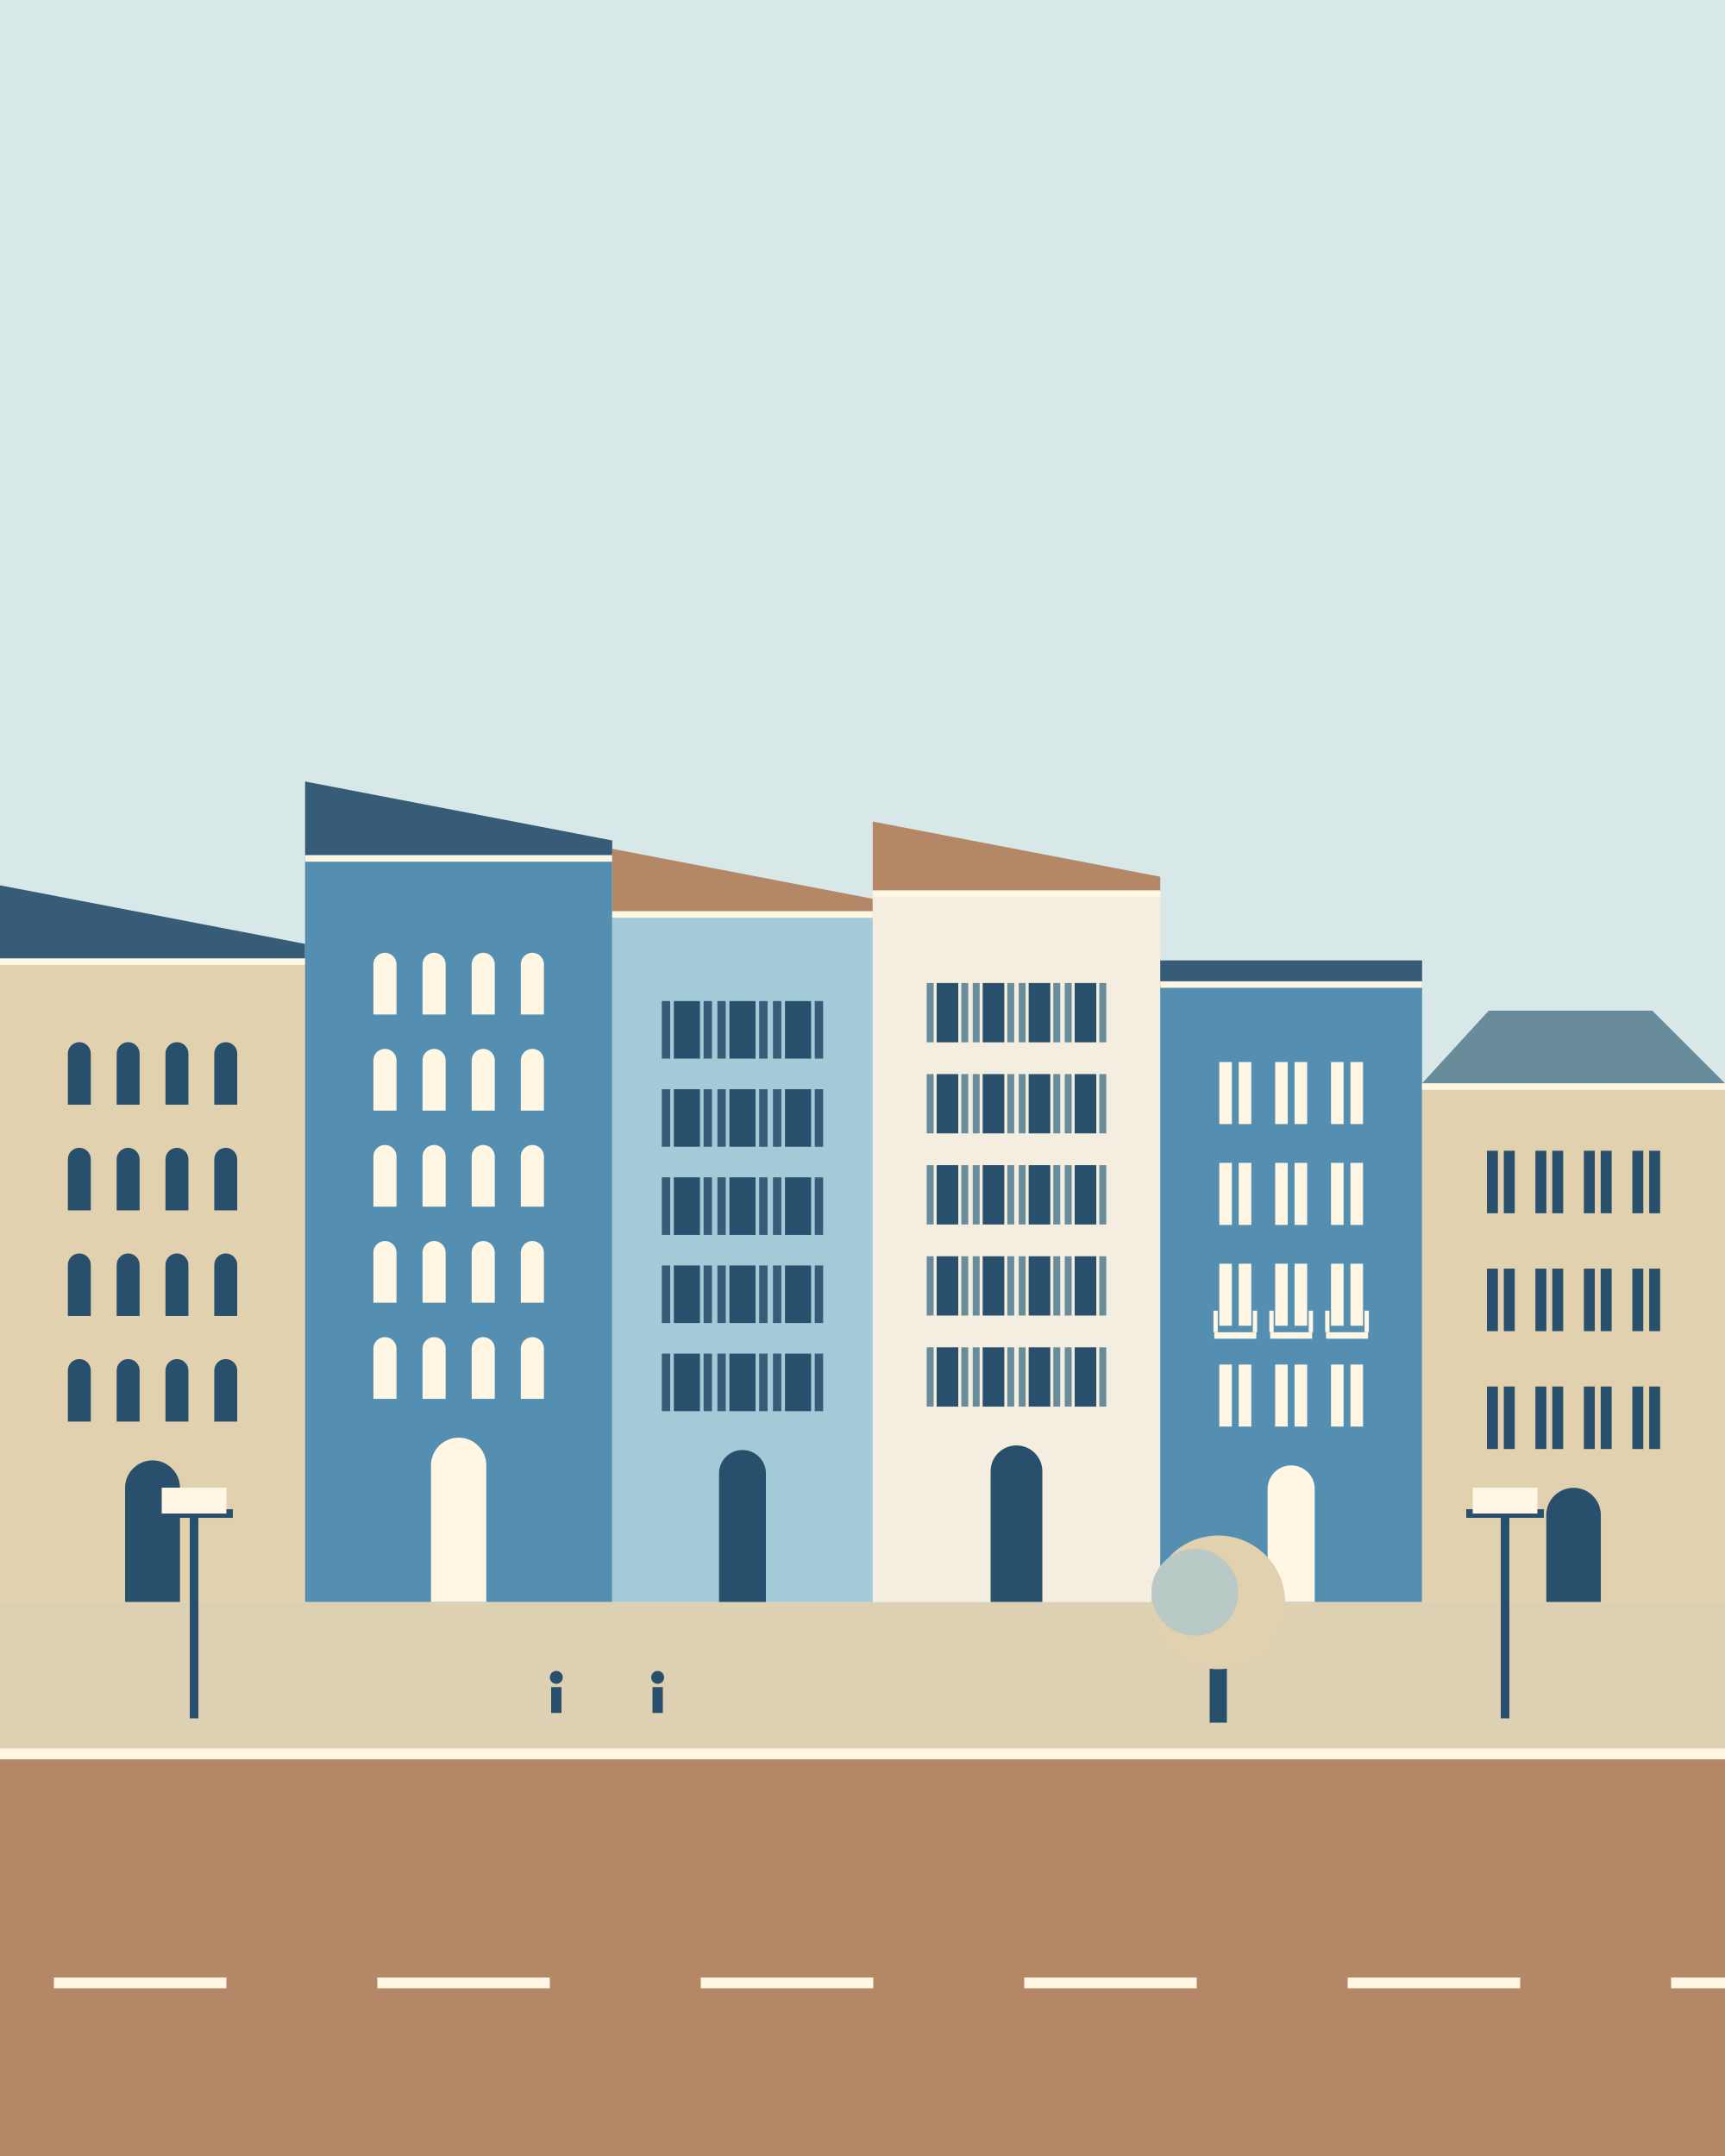
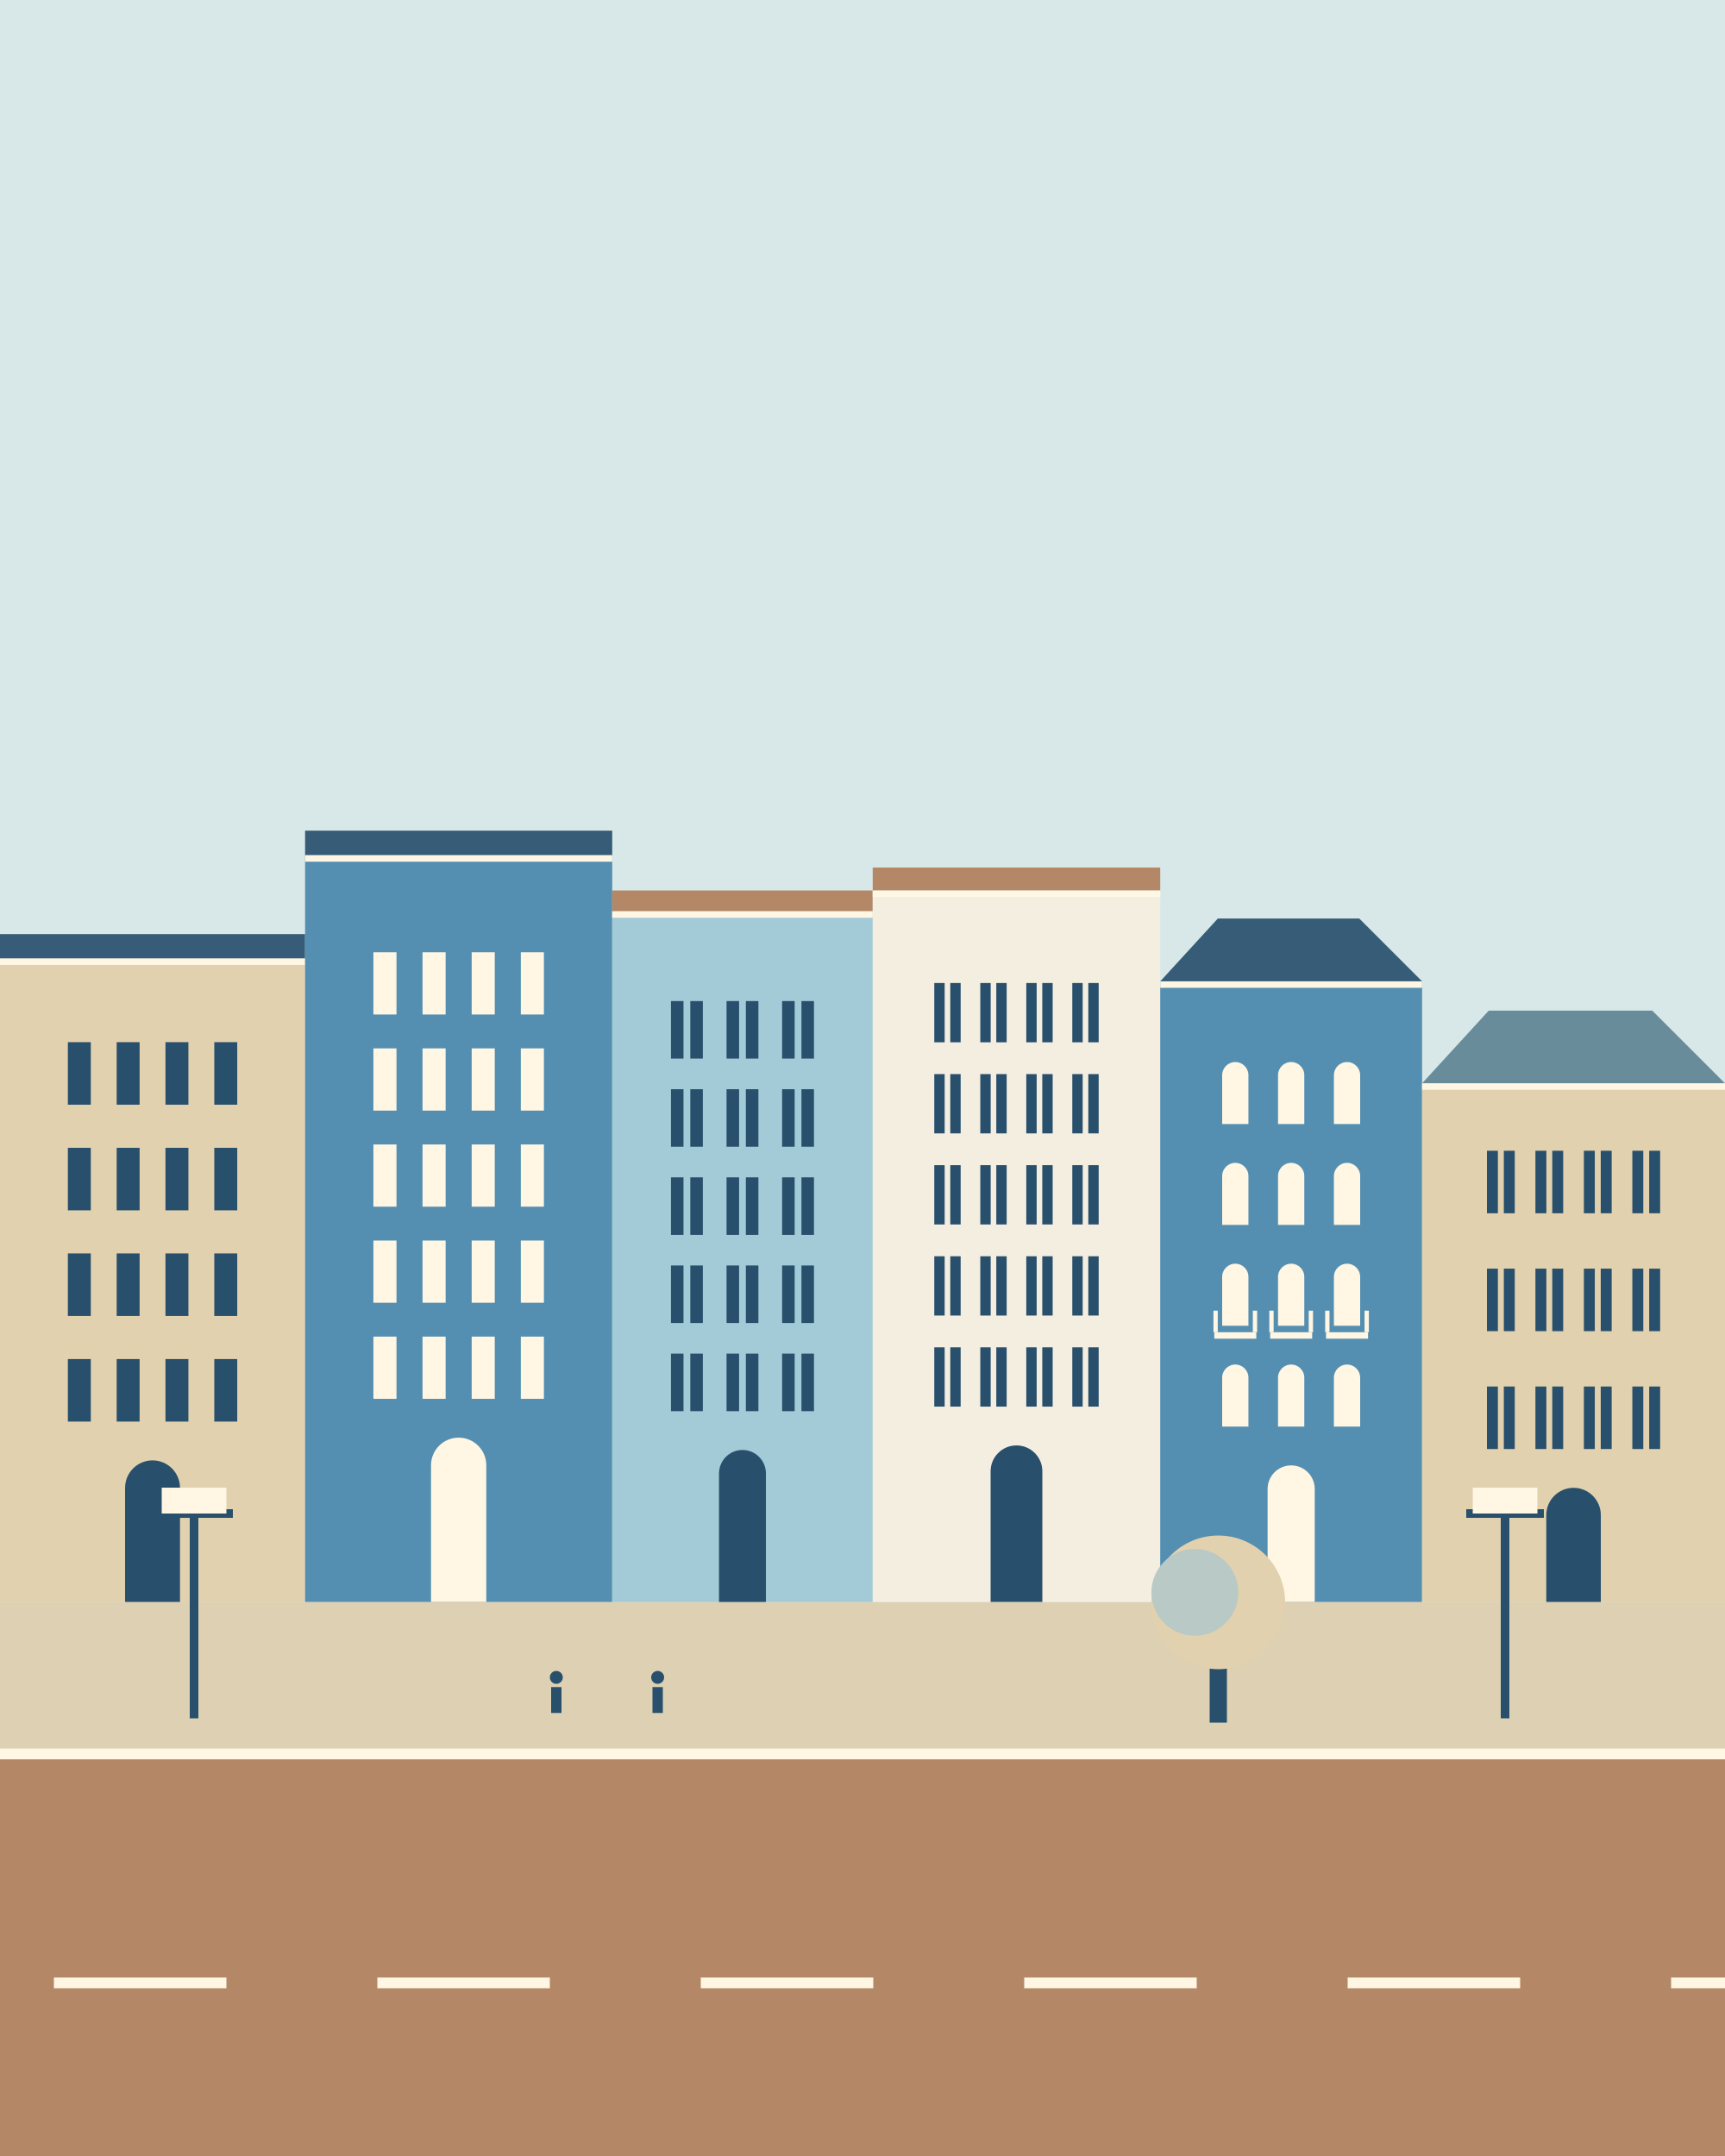
<svg xmlns="http://www.w3.org/2000/svg" width="800" height="1000" viewBox="0 0 800 1000" role="img" aria-label="道路沿い・street-007">
  <rect x="0" y="0" width="800" height="1000" fill="#d8e8e8" />
  <rect x="0" y="743.01" width="800" height="73" fill="#ddd0b3" />
  <rect x="0" y="816.01" width="800" height="183.99" fill="#b48867" />
  <g data-building="b0-0">
    <rect x="0" y="444.59" width="141.49" height="298.42" fill="#e2d1ae" />
-     <polygon points="0,444.59 0,410.63 141.49,437.8 141.49,444.59" fill="#365c77" />
+     <rect x="0" y="433.27" width="141.49" height="11.32" fill="#365c77" />
    <rect x="0" y="444.59" width="141.49" height="3" fill="#fff6e3" />
-     <path d="M31.47 512.38V488.7a5.32 5.32 0 0 1 10.64 0V512.38Z" fill="#284f6c" />
-     <path d="M54.11 512.38V488.7a5.32 5.32 0 0 1 10.64 0V512.38Z" fill="#284f6c" />
-     <path d="M76.74 512.38V488.7a5.32 5.32 0 0 1 10.64 0V512.38Z" fill="#284f6c" />
-     <path d="M99.38 512.38V488.7a5.32 5.32 0 0 1 10.64 0V512.38Z" fill="#284f6c" />
-     <path d="M31.47 561.38V537.7a5.32 5.32 0 0 1 10.64 0V561.38Z" fill="#284f6c" />
-     <path d="M54.11 561.38V537.7a5.32 5.32 0 0 1 10.64 0V561.38Z" fill="#284f6c" />
-     <path d="M76.74 561.38V537.7a5.32 5.32 0 0 1 10.64 0V561.38Z" fill="#284f6c" />
-     <path d="M99.38 561.38V537.7a5.32 5.32 0 0 1 10.64 0V561.38Z" fill="#284f6c" />
-     <path d="M31.47 610.37V586.69a5.32 5.32 0 0 1 10.64 0V610.37Z" fill="#284f6c" />
-     <path d="M54.11 610.37V586.69a5.32 5.32 0 0 1 10.64 0V610.37Z" fill="#284f6c" />
-     <path d="M76.74 610.37V586.69a5.32 5.32 0 0 1 10.64 0V610.37Z" fill="#284f6c" />
-     <path d="M99.38 610.37V586.69a5.32 5.32 0 0 1 10.64 0V610.37Z" fill="#284f6c" />
-     <path d="M31.47 659.36V635.68a5.32 5.32 0 0 1 10.64 0V659.36Z" fill="#284f6c" />
-     <path d="M54.11 659.36V635.68a5.32 5.32 0 0 1 10.64 0V659.36Z" fill="#284f6c" />
-     <path d="M76.74 659.36V635.68a5.32 5.32 0 0 1 10.64 0V659.36Z" fill="#284f6c" />
-     <path d="M99.38 659.36V635.68a5.32 5.32 0 0 1 10.64 0V659.36Z" fill="#284f6c" />
+     <rect x="31.47" y="483.38" width="10.64" height="29" fill="#284f6c" />
+     <rect x="54.11" y="483.38" width="10.64" height="29" fill="#284f6c" />
+     <rect x="76.74" y="483.38" width="10.64" height="29" fill="#284f6c" />
+     <rect x="99.38" y="483.38" width="10.64" height="29" fill="#284f6c" />
+     <rect x="31.47" y="532.38" width="10.64" height="29" fill="#284f6c" />
+     <rect x="54.11" y="532.38" width="10.64" height="29" fill="#284f6c" />
+     <rect x="76.74" y="532.38" width="10.64" height="29" fill="#284f6c" />
+     <rect x="99.38" y="532.38" width="10.64" height="29" fill="#284f6c" />
+     <rect x="31.47" y="581.37" width="10.64" height="29" fill="#284f6c" />
+     <rect x="54.11" y="581.37" width="10.64" height="29" fill="#284f6c" />
+     <rect x="76.74" y="581.37" width="10.64" height="29" fill="#284f6c" />
+     <rect x="99.38" y="581.37" width="10.64" height="29" fill="#284f6c" />
+     <rect x="31.47" y="630.36" width="10.64" height="29" fill="#284f6c" />
+     <rect x="54.11" y="630.36" width="10.64" height="29" fill="#284f6c" />
+     <rect x="76.74" y="630.36" width="10.64" height="29" fill="#284f6c" />
+     <rect x="99.38" y="630.36" width="10.64" height="29" fill="#284f6c" />
    <path d="M58.01 743.01V690.09a12.73 12.73 0 0 1 25.47 0V743.01Z" fill="#284f6c" />
  </g>
  <g data-building="b0-1">
    <rect x="141.49" y="396.67" width="142.44" height="346.34" fill="#548fb2" />
-     <polygon points="141.49,396.67 141.49,362.48 283.93,389.83 283.93,396.67" fill="#365c77" />
+     <rect x="141.49" y="385.27" width="142.44" height="11.4" fill="#365c77" />
    <rect x="141.49" y="396.67" width="142.44" height="3" fill="#fff6e3" />
-     <path d="M173.17 470.56V447.05a5.36 5.36 0 0 1 10.71 0V470.56Z" fill="#fff6e3" />
-     <path d="M195.96 470.56V447.05a5.36 5.36 0 0 1 10.71 0V470.56Z" fill="#fff6e3" />
-     <path d="M218.75 470.56V447.05a5.36 5.36 0 0 1 10.71 0V470.56Z" fill="#fff6e3" />
-     <path d="M241.54 470.56V447.05a5.36 5.36 0 0 1 10.71 0V470.56Z" fill="#fff6e3" />
-     <path d="M173.17 515.12V491.61a5.36 5.36 0 0 1 10.71 0V515.12Z" fill="#fff6e3" />
-     <path d="M195.96 515.12V491.61a5.36 5.36 0 0 1 10.71 0V515.12Z" fill="#fff6e3" />
-     <path d="M218.75 515.12V491.61a5.36 5.36 0 0 1 10.71 0V515.12Z" fill="#fff6e3" />
-     <path d="M241.54 515.12V491.61a5.36 5.36 0 0 1 10.71 0V515.12Z" fill="#fff6e3" />
-     <path d="M173.17 559.69V536.18a5.36 5.36 0 0 1 10.71 0V559.69Z" fill="#fff6e3" />
-     <path d="M195.96 559.69V536.18a5.36 5.36 0 0 1 10.71 0V559.69Z" fill="#fff6e3" />
-     <path d="M218.75 559.69V536.18a5.36 5.36 0 0 1 10.71 0V559.69Z" fill="#fff6e3" />
-     <path d="M241.54 559.69V536.18a5.36 5.36 0 0 1 10.71 0V559.69Z" fill="#fff6e3" />
-     <path d="M173.17 604.25V580.74a5.36 5.36 0 0 1 10.71 0V604.25Z" fill="#fff6e3" />
-     <path d="M195.96 604.25V580.74a5.36 5.36 0 0 1 10.71 0V604.25Z" fill="#fff6e3" />
-     <path d="M218.75 604.25V580.74a5.36 5.36 0 0 1 10.71 0V604.25Z" fill="#fff6e3" />
-     <path d="M241.54 604.25V580.74a5.36 5.36 0 0 1 10.71 0V604.25Z" fill="#fff6e3" />
-     <path d="M173.17 648.82V625.31a5.36 5.36 0 0 1 10.71 0V648.82Z" fill="#fff6e3" />
-     <path d="M195.96 648.82V625.31a5.36 5.36 0 0 1 10.71 0V648.82Z" fill="#fff6e3" />
-     <path d="M218.75 648.82V625.31a5.36 5.36 0 0 1 10.71 0V648.82Z" fill="#fff6e3" />
-     <path d="M241.54 648.82V625.31a5.36 5.36 0 0 1 10.71 0V648.82Z" fill="#fff6e3" />
+     <rect x="173.17" y="441.69" width="10.71" height="28.86" fill="#fff6e3" />
+     <rect x="195.96" y="441.69" width="10.71" height="28.86" fill="#fff6e3" />
+     <rect x="218.75" y="441.69" width="10.71" height="28.86" fill="#fff6e3" />
+     <rect x="241.54" y="441.69" width="10.71" height="28.86" fill="#fff6e3" />
+     <rect x="173.17" y="486.26" width="10.71" height="28.86" fill="#fff6e3" />
+     <rect x="195.96" y="486.26" width="10.71" height="28.86" fill="#fff6e3" />
+     <rect x="218.75" y="486.26" width="10.71" height="28.86" fill="#fff6e3" />
+     <rect x="241.54" y="486.26" width="10.71" height="28.86" fill="#fff6e3" />
+     <rect x="173.17" y="530.82" width="10.71" height="28.86" fill="#fff6e3" />
+     <rect x="195.96" y="530.82" width="10.71" height="28.86" fill="#fff6e3" />
+     <rect x="218.75" y="530.82" width="10.71" height="28.86" fill="#fff6e3" />
+     <rect x="241.54" y="530.82" width="10.71" height="28.86" fill="#fff6e3" />
+     <rect x="173.17" y="575.39" width="10.71" height="28.86" fill="#fff6e3" />
+     <rect x="195.96" y="575.39" width="10.71" height="28.86" fill="#fff6e3" />
+     <rect x="218.75" y="575.39" width="10.71" height="28.86" fill="#fff6e3" />
+     <rect x="241.54" y="575.39" width="10.71" height="28.86" fill="#fff6e3" />
+     <rect x="173.17" y="619.95" width="10.71" height="28.86" fill="#fff6e3" />
+     <rect x="195.96" y="619.95" width="10.71" height="28.86" fill="#fff6e3" />
+     <rect x="218.75" y="619.95" width="10.71" height="28.86" fill="#fff6e3" />
+     <rect x="241.54" y="619.95" width="10.71" height="28.86" fill="#fff6e3" />
    <path d="M199.89 743.01V679.63a12.82 12.82 0 0 1 25.64 0V743.01Z" fill="#fff6e3" />
  </g>
  <g data-building="b0-2">
    <rect x="283.93" y="422.68" width="120.81" height="320.33" fill="#a2cad7" />
-     <polygon points="283.93,422.68 283.93,393.69 404.74,416.88 404.74,422.68" fill="#b48867" />
+     <rect x="283.93" y="413.02" width="120.81" height="9.66" fill="#b48867" />
    <rect x="283.93" y="422.68" width="120.81" height="3" fill="#fff6e3" />
-     <rect x="312.51" y="464.32" width="12.11" height="26.69" fill="#284f6c" />
-     <rect x="306.93" y="464.32" width="3.88" height="26.69" fill="#365c77" />
-     <rect x="326.31" y="464.32" width="3.88" height="26.69" fill="#365c77" />
-     <rect x="338.28" y="464.32" width="12.11" height="26.69" fill="#284f6c" />
-     <rect x="332.71" y="464.32" width="3.88" height="26.69" fill="#365c77" />
-     <rect x="352.09" y="464.32" width="3.88" height="26.69" fill="#365c77" />
-     <rect x="364.05" y="464.32" width="12.11" height="26.69" fill="#284f6c" />
-     <rect x="358.48" y="464.32" width="3.88" height="26.69" fill="#365c77" />
-     <rect x="377.86" y="464.32" width="3.88" height="26.69" fill="#365c77" />
-     <rect x="312.51" y="505.2" width="12.11" height="26.69" fill="#284f6c" />
-     <rect x="306.93" y="505.2" width="3.88" height="26.69" fill="#365c77" />
-     <rect x="326.31" y="505.2" width="3.88" height="26.69" fill="#365c77" />
-     <rect x="338.28" y="505.2" width="12.11" height="26.69" fill="#284f6c" />
-     <rect x="332.71" y="505.2" width="3.88" height="26.69" fill="#365c77" />
-     <rect x="352.09" y="505.2" width="3.88" height="26.69" fill="#365c77" />
-     <rect x="364.05" y="505.2" width="12.11" height="26.69" fill="#284f6c" />
-     <rect x="358.48" y="505.2" width="3.88" height="26.69" fill="#365c77" />
-     <rect x="377.86" y="505.2" width="3.88" height="26.69" fill="#365c77" />
-     <rect x="312.51" y="546.08" width="12.11" height="26.69" fill="#284f6c" />
-     <rect x="306.93" y="546.08" width="3.88" height="26.69" fill="#365c77" />
-     <rect x="326.31" y="546.08" width="3.88" height="26.69" fill="#365c77" />
-     <rect x="338.28" y="546.08" width="12.11" height="26.69" fill="#284f6c" />
-     <rect x="332.71" y="546.08" width="3.88" height="26.69" fill="#365c77" />
-     <rect x="352.09" y="546.08" width="3.88" height="26.69" fill="#365c77" />
-     <rect x="364.05" y="546.08" width="12.11" height="26.69" fill="#284f6c" />
-     <rect x="358.48" y="546.08" width="3.88" height="26.69" fill="#365c77" />
-     <rect x="377.86" y="546.08" width="3.88" height="26.69" fill="#365c77" />
-     <rect x="312.51" y="586.96" width="12.11" height="26.69" fill="#284f6c" />
-     <rect x="306.93" y="586.96" width="3.88" height="26.69" fill="#365c77" />
-     <rect x="326.31" y="586.96" width="3.88" height="26.69" fill="#365c77" />
-     <rect x="338.28" y="586.96" width="12.11" height="26.69" fill="#284f6c" />
-     <rect x="332.71" y="586.96" width="3.88" height="26.69" fill="#365c77" />
-     <rect x="352.09" y="586.96" width="3.88" height="26.69" fill="#365c77" />
-     <rect x="364.05" y="586.96" width="12.11" height="26.69" fill="#284f6c" />
-     <rect x="358.48" y="586.96" width="3.88" height="26.69" fill="#365c77" />
-     <rect x="377.86" y="586.96" width="3.88" height="26.69" fill="#365c77" />
-     <rect x="312.51" y="627.84" width="12.11" height="26.69" fill="#284f6c" />
-     <rect x="306.93" y="627.84" width="3.88" height="26.69" fill="#365c77" />
-     <rect x="326.31" y="627.84" width="3.88" height="26.69" fill="#365c77" />
-     <rect x="338.28" y="627.84" width="12.11" height="26.69" fill="#284f6c" />
-     <rect x="332.71" y="627.84" width="3.88" height="26.69" fill="#365c77" />
-     <rect x="352.09" y="627.84" width="3.88" height="26.69" fill="#365c77" />
-     <rect x="364.05" y="627.84" width="12.11" height="26.69" fill="#284f6c" />
-     <rect x="358.48" y="627.84" width="3.88" height="26.69" fill="#365c77" />
-     <rect x="377.86" y="627.84" width="3.88" height="26.69" fill="#365c77" />
+     <rect x="311.17" y="464.32" width="5.81" height="26.69" fill="#284f6c" />
+     <rect x="320.14" y="464.32" width="5.81" height="26.69" fill="#284f6c" />
+     <rect x="336.95" y="464.32" width="5.81" height="26.69" fill="#284f6c" />
+     <rect x="345.91" y="464.32" width="5.81" height="26.69" fill="#284f6c" />
+     <rect x="362.72" y="464.32" width="5.81" height="26.69" fill="#284f6c" />
+     <rect x="371.68" y="464.32" width="5.81" height="26.69" fill="#284f6c" />
+     <rect x="311.17" y="505.2" width="5.81" height="26.69" fill="#284f6c" />
+     <rect x="320.14" y="505.2" width="5.81" height="26.69" fill="#284f6c" />
+     <rect x="336.95" y="505.2" width="5.81" height="26.69" fill="#284f6c" />
+     <rect x="345.91" y="505.2" width="5.81" height="26.69" fill="#284f6c" />
+     <rect x="362.72" y="505.2" width="5.81" height="26.69" fill="#284f6c" />
+     <rect x="371.68" y="505.2" width="5.81" height="26.69" fill="#284f6c" />
+     <rect x="311.17" y="546.08" width="5.81" height="26.69" fill="#284f6c" />
+     <rect x="320.14" y="546.08" width="5.81" height="26.69" fill="#284f6c" />
+     <rect x="336.95" y="546.08" width="5.81" height="26.69" fill="#284f6c" />
+     <rect x="345.91" y="546.08" width="5.81" height="26.69" fill="#284f6c" />
+     <rect x="362.72" y="546.08" width="5.81" height="26.69" fill="#284f6c" />
+     <rect x="371.68" y="546.08" width="5.81" height="26.69" fill="#284f6c" />
+     <rect x="311.17" y="586.96" width="5.81" height="26.69" fill="#284f6c" />
+     <rect x="320.14" y="586.96" width="5.81" height="26.69" fill="#284f6c" />
+     <rect x="336.95" y="586.96" width="5.81" height="26.69" fill="#284f6c" />
+     <rect x="345.91" y="586.96" width="5.81" height="26.69" fill="#284f6c" />
+     <rect x="362.72" y="586.96" width="5.81" height="26.69" fill="#284f6c" />
+     <rect x="371.68" y="586.96" width="5.81" height="26.69" fill="#284f6c" />
+     <rect x="311.17" y="627.84" width="5.81" height="26.69" fill="#284f6c" />
+     <rect x="320.14" y="627.84" width="5.81" height="26.69" fill="#284f6c" />
+     <rect x="336.95" y="627.84" width="5.81" height="26.69" fill="#284f6c" />
+     <rect x="345.91" y="627.84" width="5.81" height="26.69" fill="#284f6c" />
+     <rect x="362.72" y="627.84" width="5.81" height="26.69" fill="#284f6c" />
+     <rect x="371.68" y="627.84" width="5.81" height="26.69" fill="#284f6c" />
    <path d="M333.46 743.01V683.41a10.87 10.87 0 0 1 21.75 0V743.01Z" fill="#284f6c" />
  </g>
  <g data-building="b0-3">
    <rect x="404.74" y="413.05" width="133.34" height="329.96" fill="#f4eee0" />
-     <polygon points="404.74,413.05 404.74,381.05 538.08,406.65 538.08,413.05" fill="#b48867" />
+     <rect x="404.74" y="402.38" width="133.34" height="10.67" fill="#b48867" />
    <rect x="404.74" y="413.05" width="133.34" height="3" fill="#fff6e3" />
-     <rect x="434.39" y="455.94" width="10.03" height="27.5" fill="#284f6c" />
-     <rect x="429.78" y="455.94" width="3.21" height="27.5" fill="#698c9b" />
-     <rect x="445.83" y="455.94" width="3.21" height="27.5" fill="#698c9b" />
-     <rect x="455.73" y="455.94" width="10.03" height="27.5" fill="#284f6c" />
-     <rect x="451.12" y="455.94" width="3.21" height="27.5" fill="#698c9b" />
-     <rect x="467.16" y="455.94" width="3.21" height="27.5" fill="#698c9b" />
-     <rect x="477.06" y="455.94" width="10.03" height="27.5" fill="#284f6c" />
-     <rect x="472.45" y="455.94" width="3.21" height="27.5" fill="#698c9b" />
-     <rect x="488.49" y="455.94" width="3.21" height="27.5" fill="#698c9b" />
-     <rect x="498.4" y="455.94" width="10.03" height="27.5" fill="#284f6c" />
-     <rect x="493.79" y="455.94" width="3.21" height="27.5" fill="#698c9b" />
-     <rect x="509.83" y="455.94" width="3.21" height="27.5" fill="#698c9b" />
-     <rect x="434.39" y="498.19" width="10.03" height="27.5" fill="#284f6c" />
-     <rect x="429.78" y="498.19" width="3.21" height="27.5" fill="#698c9b" />
-     <rect x="445.83" y="498.19" width="3.21" height="27.5" fill="#698c9b" />
-     <rect x="455.73" y="498.19" width="10.03" height="27.5" fill="#284f6c" />
-     <rect x="451.12" y="498.19" width="3.21" height="27.5" fill="#698c9b" />
-     <rect x="467.16" y="498.19" width="3.21" height="27.5" fill="#698c9b" />
-     <rect x="477.06" y="498.19" width="10.03" height="27.5" fill="#284f6c" />
-     <rect x="472.45" y="498.19" width="3.21" height="27.5" fill="#698c9b" />
-     <rect x="488.49" y="498.19" width="3.21" height="27.5" fill="#698c9b" />
-     <rect x="498.4" y="498.19" width="10.03" height="27.5" fill="#284f6c" />
-     <rect x="493.79" y="498.19" width="3.21" height="27.5" fill="#698c9b" />
-     <rect x="509.83" y="498.19" width="3.21" height="27.5" fill="#698c9b" />
-     <rect x="434.39" y="540.43" width="10.03" height="27.5" fill="#284f6c" />
-     <rect x="429.78" y="540.43" width="3.21" height="27.5" fill="#698c9b" />
-     <rect x="445.83" y="540.43" width="3.21" height="27.5" fill="#698c9b" />
-     <rect x="455.73" y="540.43" width="10.03" height="27.5" fill="#284f6c" />
-     <rect x="451.12" y="540.43" width="3.21" height="27.5" fill="#698c9b" />
-     <rect x="467.16" y="540.43" width="3.21" height="27.5" fill="#698c9b" />
-     <rect x="477.06" y="540.43" width="10.03" height="27.5" fill="#284f6c" />
-     <rect x="472.45" y="540.43" width="3.21" height="27.5" fill="#698c9b" />
-     <rect x="488.49" y="540.43" width="3.21" height="27.5" fill="#698c9b" />
-     <rect x="498.4" y="540.43" width="10.03" height="27.5" fill="#284f6c" />
-     <rect x="493.79" y="540.43" width="3.21" height="27.5" fill="#698c9b" />
-     <rect x="509.83" y="540.43" width="3.21" height="27.5" fill="#698c9b" />
-     <rect x="434.39" y="582.68" width="10.03" height="27.5" fill="#284f6c" />
-     <rect x="429.78" y="582.68" width="3.21" height="27.5" fill="#698c9b" />
-     <rect x="445.83" y="582.68" width="3.21" height="27.5" fill="#698c9b" />
-     <rect x="455.73" y="582.68" width="10.03" height="27.5" fill="#284f6c" />
-     <rect x="451.12" y="582.68" width="3.21" height="27.5" fill="#698c9b" />
-     <rect x="467.16" y="582.68" width="3.21" height="27.5" fill="#698c9b" />
-     <rect x="477.06" y="582.68" width="10.03" height="27.5" fill="#284f6c" />
-     <rect x="472.45" y="582.68" width="3.21" height="27.5" fill="#698c9b" />
-     <rect x="488.49" y="582.68" width="3.21" height="27.5" fill="#698c9b" />
-     <rect x="498.4" y="582.68" width="10.03" height="27.5" fill="#284f6c" />
-     <rect x="493.79" y="582.68" width="3.21" height="27.5" fill="#698c9b" />
-     <rect x="509.83" y="582.68" width="3.21" height="27.5" fill="#698c9b" />
-     <rect x="434.39" y="624.92" width="10.03" height="27.5" fill="#284f6c" />
-     <rect x="429.78" y="624.92" width="3.21" height="27.5" fill="#698c9b" />
-     <rect x="445.83" y="624.92" width="3.21" height="27.5" fill="#698c9b" />
-     <rect x="455.73" y="624.92" width="10.03" height="27.5" fill="#284f6c" />
-     <rect x="451.12" y="624.92" width="3.21" height="27.5" fill="#698c9b" />
-     <rect x="467.16" y="624.92" width="3.21" height="27.5" fill="#698c9b" />
-     <rect x="477.06" y="624.92" width="10.03" height="27.5" fill="#284f6c" />
-     <rect x="472.45" y="624.92" width="3.21" height="27.5" fill="#698c9b" />
-     <rect x="488.49" y="624.92" width="3.21" height="27.5" fill="#698c9b" />
-     <rect x="498.4" y="624.92" width="10.03" height="27.5" fill="#284f6c" />
-     <rect x="493.79" y="624.92" width="3.21" height="27.5" fill="#698c9b" />
-     <rect x="509.83" y="624.92" width="3.21" height="27.5" fill="#698c9b" />
+     <rect x="433.29" y="455.94" width="4.81" height="27.5" fill="#284f6c" />
+     <rect x="440.71" y="455.94" width="4.81" height="27.5" fill="#284f6c" />
+     <rect x="454.63" y="455.94" width="4.81" height="27.5" fill="#284f6c" />
+     <rect x="462.05" y="455.94" width="4.81" height="27.5" fill="#284f6c" />
+     <rect x="475.96" y="455.94" width="4.81" height="27.5" fill="#284f6c" />
+     <rect x="483.38" y="455.94" width="4.81" height="27.5" fill="#284f6c" />
+     <rect x="497.3" y="455.94" width="4.81" height="27.5" fill="#284f6c" />
+     <rect x="504.72" y="455.94" width="4.81" height="27.5" fill="#284f6c" />
+     <rect x="433.29" y="498.19" width="4.81" height="27.5" fill="#284f6c" />
+     <rect x="440.71" y="498.19" width="4.81" height="27.5" fill="#284f6c" />
+     <rect x="454.63" y="498.19" width="4.81" height="27.5" fill="#284f6c" />
+     <rect x="462.05" y="498.19" width="4.81" height="27.5" fill="#284f6c" />
+     <rect x="475.96" y="498.19" width="4.81" height="27.5" fill="#284f6c" />
+     <rect x="483.38" y="498.19" width="4.81" height="27.5" fill="#284f6c" />
+     <rect x="497.3" y="498.19" width="4.81" height="27.5" fill="#284f6c" />
+     <rect x="504.72" y="498.19" width="4.81" height="27.5" fill="#284f6c" />
+     <rect x="433.29" y="540.43" width="4.81" height="27.5" fill="#284f6c" />
+     <rect x="440.71" y="540.43" width="4.81" height="27.5" fill="#284f6c" />
+     <rect x="454.63" y="540.43" width="4.81" height="27.5" fill="#284f6c" />
+     <rect x="462.05" y="540.43" width="4.81" height="27.5" fill="#284f6c" />
+     <rect x="475.96" y="540.43" width="4.81" height="27.5" fill="#284f6c" />
+     <rect x="483.38" y="540.43" width="4.81" height="27.5" fill="#284f6c" />
+     <rect x="497.3" y="540.43" width="4.81" height="27.5" fill="#284f6c" />
+     <rect x="504.72" y="540.43" width="4.81" height="27.5" fill="#284f6c" />
+     <rect x="433.29" y="582.68" width="4.81" height="27.5" fill="#284f6c" />
+     <rect x="440.71" y="582.68" width="4.81" height="27.5" fill="#284f6c" />
+     <rect x="454.63" y="582.68" width="4.81" height="27.5" fill="#284f6c" />
+     <rect x="462.05" y="582.68" width="4.81" height="27.5" fill="#284f6c" />
+     <rect x="475.96" y="582.68" width="4.81" height="27.5" fill="#284f6c" />
+     <rect x="483.38" y="582.68" width="4.81" height="27.5" fill="#284f6c" />
+     <rect x="497.3" y="582.68" width="4.81" height="27.5" fill="#284f6c" />
+     <rect x="504.72" y="582.68" width="4.81" height="27.5" fill="#284f6c" />
+     <rect x="433.29" y="624.92" width="4.81" height="27.5" fill="#284f6c" />
+     <rect x="440.71" y="624.92" width="4.81" height="27.5" fill="#284f6c" />
+     <rect x="454.63" y="624.92" width="4.81" height="27.5" fill="#284f6c" />
+     <rect x="462.05" y="624.92" width="4.81" height="27.5" fill="#284f6c" />
+     <rect x="475.96" y="624.92" width="4.81" height="27.5" fill="#284f6c" />
+     <rect x="483.38" y="624.92" width="4.81" height="27.5" fill="#284f6c" />
+     <rect x="497.3" y="624.92" width="4.81" height="27.5" fill="#284f6c" />
+     <rect x="504.72" y="624.92" width="4.81" height="27.5" fill="#284f6c" />
    <path d="M459.41 743.01V682.42a12 12 0 0 1 24 0V743.01Z" fill="#284f6c" />
  </g>
  <g data-building="b0-4">
    <rect x="538.08" y="455.17" width="121.44" height="287.84" fill="#548fb2" />
-     <rect x="538.08" y="445.45" width="121.44" height="9.72" fill="#365c77" />
+     <polygon points="538.08,455.17 564.8,426.02 630.37,426.02 659.52,455.17" fill="#365c77" />
    <rect x="538.08" y="455.17" width="121.44" height="3" fill="#fff6e3" />
-     <rect x="565.47" y="492.59" width="5.84" height="28.78" fill="#fff6e3" />
-     <rect x="574.48" y="492.59" width="5.84" height="28.78" fill="#fff6e3" />
-     <rect x="591.37" y="492.59" width="5.84" height="28.78" fill="#fff6e3" />
-     <rect x="600.38" y="492.59" width="5.84" height="28.78" fill="#fff6e3" />
-     <rect x="617.28" y="492.59" width="5.84" height="28.78" fill="#fff6e3" />
-     <rect x="626.29" y="492.59" width="5.84" height="28.78" fill="#fff6e3" />
-     <rect x="565.47" y="539.36" width="5.84" height="28.78" fill="#fff6e3" />
-     <rect x="574.48" y="539.36" width="5.84" height="28.78" fill="#fff6e3" />
-     <rect x="591.37" y="539.36" width="5.84" height="28.78" fill="#fff6e3" />
-     <rect x="600.38" y="539.36" width="5.84" height="28.78" fill="#fff6e3" />
-     <rect x="617.28" y="539.36" width="5.84" height="28.78" fill="#fff6e3" />
-     <rect x="626.29" y="539.36" width="5.84" height="28.78" fill="#fff6e3" />
-     <rect x="565.47" y="586.13" width="5.84" height="28.78" fill="#fff6e3" />
-     <rect x="574.48" y="586.13" width="5.84" height="28.78" fill="#fff6e3" />
+     <path d="M566.8 521.37V498.68a6.09 6.09 0 0 1 12.18 0V521.37Z" fill="#fff6e3" />
+     <path d="M592.71 521.37V498.68a6.09 6.09 0 0 1 12.18 0V521.37Z" fill="#fff6e3" />
+     <path d="M618.62 521.37V498.68a6.09 6.09 0 0 1 12.18 0V521.37Z" fill="#fff6e3" />
+     <path d="M566.8 568.14V545.45a6.09 6.09 0 0 1 12.18 0V568.14Z" fill="#fff6e3" />
+     <path d="M592.71 568.14V545.45a6.09 6.09 0 0 1 12.18 0V568.14Z" fill="#fff6e3" />
+     <path d="M618.62 568.14V545.45a6.09 6.09 0 0 1 12.18 0V568.14Z" fill="#fff6e3" />
+     <path d="M566.8 614.91V592.22a6.09 6.09 0 0 1 12.18 0V614.91Z" fill="#fff6e3" />
    <rect x="563.15" y="617.91" width="19.48" height="3" fill="#fff6e3" />
    <path d="M563.76 607.91v10m18.26 -10v10" fill="none" stroke="#fff6e3" stroke-width="2" />
-     <rect x="591.37" y="586.13" width="5.84" height="28.78" fill="#fff6e3" />
-     <rect x="600.38" y="586.13" width="5.84" height="28.78" fill="#fff6e3" />
+     <path d="M592.71 614.91V592.22a6.09 6.09 0 0 1 12.18 0V614.91Z" fill="#fff6e3" />
    <rect x="589.06" y="617.91" width="19.48" height="3" fill="#fff6e3" />
    <path d="M589.67 607.91v10m18.26 -10v10" fill="none" stroke="#fff6e3" stroke-width="2" />
-     <rect x="617.28" y="586.13" width="5.84" height="28.78" fill="#fff6e3" />
-     <rect x="626.29" y="586.13" width="5.84" height="28.78" fill="#fff6e3" />
+     <path d="M618.62 614.91V592.22a6.09 6.09 0 0 1 12.18 0V614.91Z" fill="#fff6e3" />
    <rect x="614.97" y="617.91" width="19.48" height="3" fill="#fff6e3" />
    <path d="M615.57 607.91v10m18.26 -10v10" fill="none" stroke="#fff6e3" stroke-width="2" />
-     <rect x="565.47" y="632.9" width="5.84" height="28.78" fill="#fff6e3" />
-     <rect x="574.48" y="632.9" width="5.84" height="28.78" fill="#fff6e3" />
-     <rect x="591.37" y="632.9" width="5.84" height="28.78" fill="#fff6e3" />
-     <rect x="600.38" y="632.9" width="5.84" height="28.78" fill="#fff6e3" />
-     <rect x="617.28" y="632.9" width="5.84" height="28.78" fill="#fff6e3" />
-     <rect x="626.29" y="632.9" width="5.84" height="28.78" fill="#fff6e3" />
+     <path d="M566.8 661.69V638.99a6.09 6.09 0 0 1 12.18 0V661.69Z" fill="#fff6e3" />
+     <path d="M592.71 661.69V638.99a6.09 6.09 0 0 1 12.18 0V661.69Z" fill="#fff6e3" />
+     <path d="M618.62 661.69V638.99a6.09 6.09 0 0 1 12.18 0V661.69Z" fill="#fff6e3" />
    <path d="M587.87 743.01V690.61a10.93 10.93 0 0 1 21.86 0V743.01Z" fill="#fff6e3" />
  </g>
  <g data-building="b0-5">
    <rect x="659.52" y="502.47" width="140.48" height="240.54" fill="#e2d1ae" />
    <polygon points="659.52,502.47 690.43,468.75 766.28,468.75 800,502.47" fill="#698c9b" />
    <rect x="659.52" y="502.47" width="140.48" height="3" fill="#fff6e3" />
    <rect x="689.6" y="533.74" width="5.07" height="29" fill="#284f6c" />
    <rect x="697.42" y="533.74" width="5.07" height="29" fill="#284f6c" />
    <rect x="712.08" y="533.74" width="5.07" height="29" fill="#284f6c" />
    <rect x="719.89" y="533.74" width="5.07" height="29" fill="#284f6c" />
    <rect x="734.55" y="533.74" width="5.07" height="29" fill="#284f6c" />
    <rect x="742.37" y="533.74" width="5.07" height="29" fill="#284f6c" />
    <rect x="757.03" y="533.74" width="5.07" height="29" fill="#284f6c" />
    <rect x="764.85" y="533.74" width="5.07" height="29" fill="#284f6c" />
    <rect x="689.6" y="588.42" width="5.07" height="29" fill="#284f6c" />
    <rect x="697.42" y="588.42" width="5.07" height="29" fill="#284f6c" />
    <rect x="712.08" y="588.42" width="5.07" height="29" fill="#284f6c" />
    <rect x="719.89" y="588.42" width="5.07" height="29" fill="#284f6c" />
    <rect x="734.55" y="588.42" width="5.07" height="29" fill="#284f6c" />
    <rect x="742.37" y="588.42" width="5.07" height="29" fill="#284f6c" />
    <rect x="757.03" y="588.42" width="5.07" height="29" fill="#284f6c" />
    <rect x="764.85" y="588.42" width="5.07" height="29" fill="#284f6c" />
    <rect x="689.6" y="643.09" width="5.07" height="29" fill="#284f6c" />
    <rect x="697.42" y="643.09" width="5.07" height="29" fill="#284f6c" />
    <rect x="712.08" y="643.09" width="5.07" height="29" fill="#284f6c" />
    <rect x="719.89" y="643.09" width="5.07" height="29" fill="#284f6c" />
    <rect x="734.55" y="643.09" width="5.07" height="29" fill="#284f6c" />
    <rect x="742.37" y="643.09" width="5.07" height="29" fill="#284f6c" />
    <rect x="757.03" y="643.09" width="5.07" height="29" fill="#284f6c" />
    <rect x="764.85" y="643.09" width="5.07" height="29" fill="#284f6c" />
    <path d="M717.12 743.01V702.73a12.64 12.64 0 0 1 25.29 0V743.01Z" fill="#284f6c" />
  </g>
  <rect x="0" y="811.01" width="800" height="5" fill="#fff6e3" />
  <rect x="25" y="917.2" width="80" height="5" fill="#fff6e3" />
  <rect x="175" y="917.2" width="80" height="5" fill="#fff6e3" />
  <rect x="325" y="917.2" width="80" height="5" fill="#fff6e3" />
  <rect x="475" y="917.2" width="80" height="5" fill="#fff6e3" />
  <rect x="625" y="917.2" width="80" height="5" fill="#fff6e3" />
  <rect x="775" y="917.2" width="80" height="5" fill="#fff6e3" />
  <rect x="561" y="761.81" width="8" height="37.2" fill="#284f6c" />
  <circle cx="565" cy="743.21" r="31" fill="#e2d1ae" />
  <circle cx="554.15" cy="738.56" r="20.15" fill="#b9c9c5" />
  <rect x="88" y="702.01" width="4" height="95" fill="#284f6c" />
  <path d="M72 702.01h36" fill="none" stroke="#284f6c" stroke-width="4" />
  <rect x="75" y="690.01" width="30" height="12" fill="#fff6e3" />
  <rect x="696" y="702.01" width="4" height="95" fill="#284f6c" />
  <path d="M680 702.01h36" fill="none" stroke="#284f6c" stroke-width="4" />
  <rect x="683" y="690.01" width="30" height="12" fill="#fff6e3" />
  <circle cx="258" cy="778.01" r="3" fill="#284f6c" />
  <rect x="255.6" y="782.51" width="4.8" height="12" fill="#284f6c" />
  <circle cx="305" cy="778.01" r="3" fill="#284f6c" />
  <rect x="302.6" y="782.51" width="4.8" height="12" fill="#284f6c" />
</svg>
